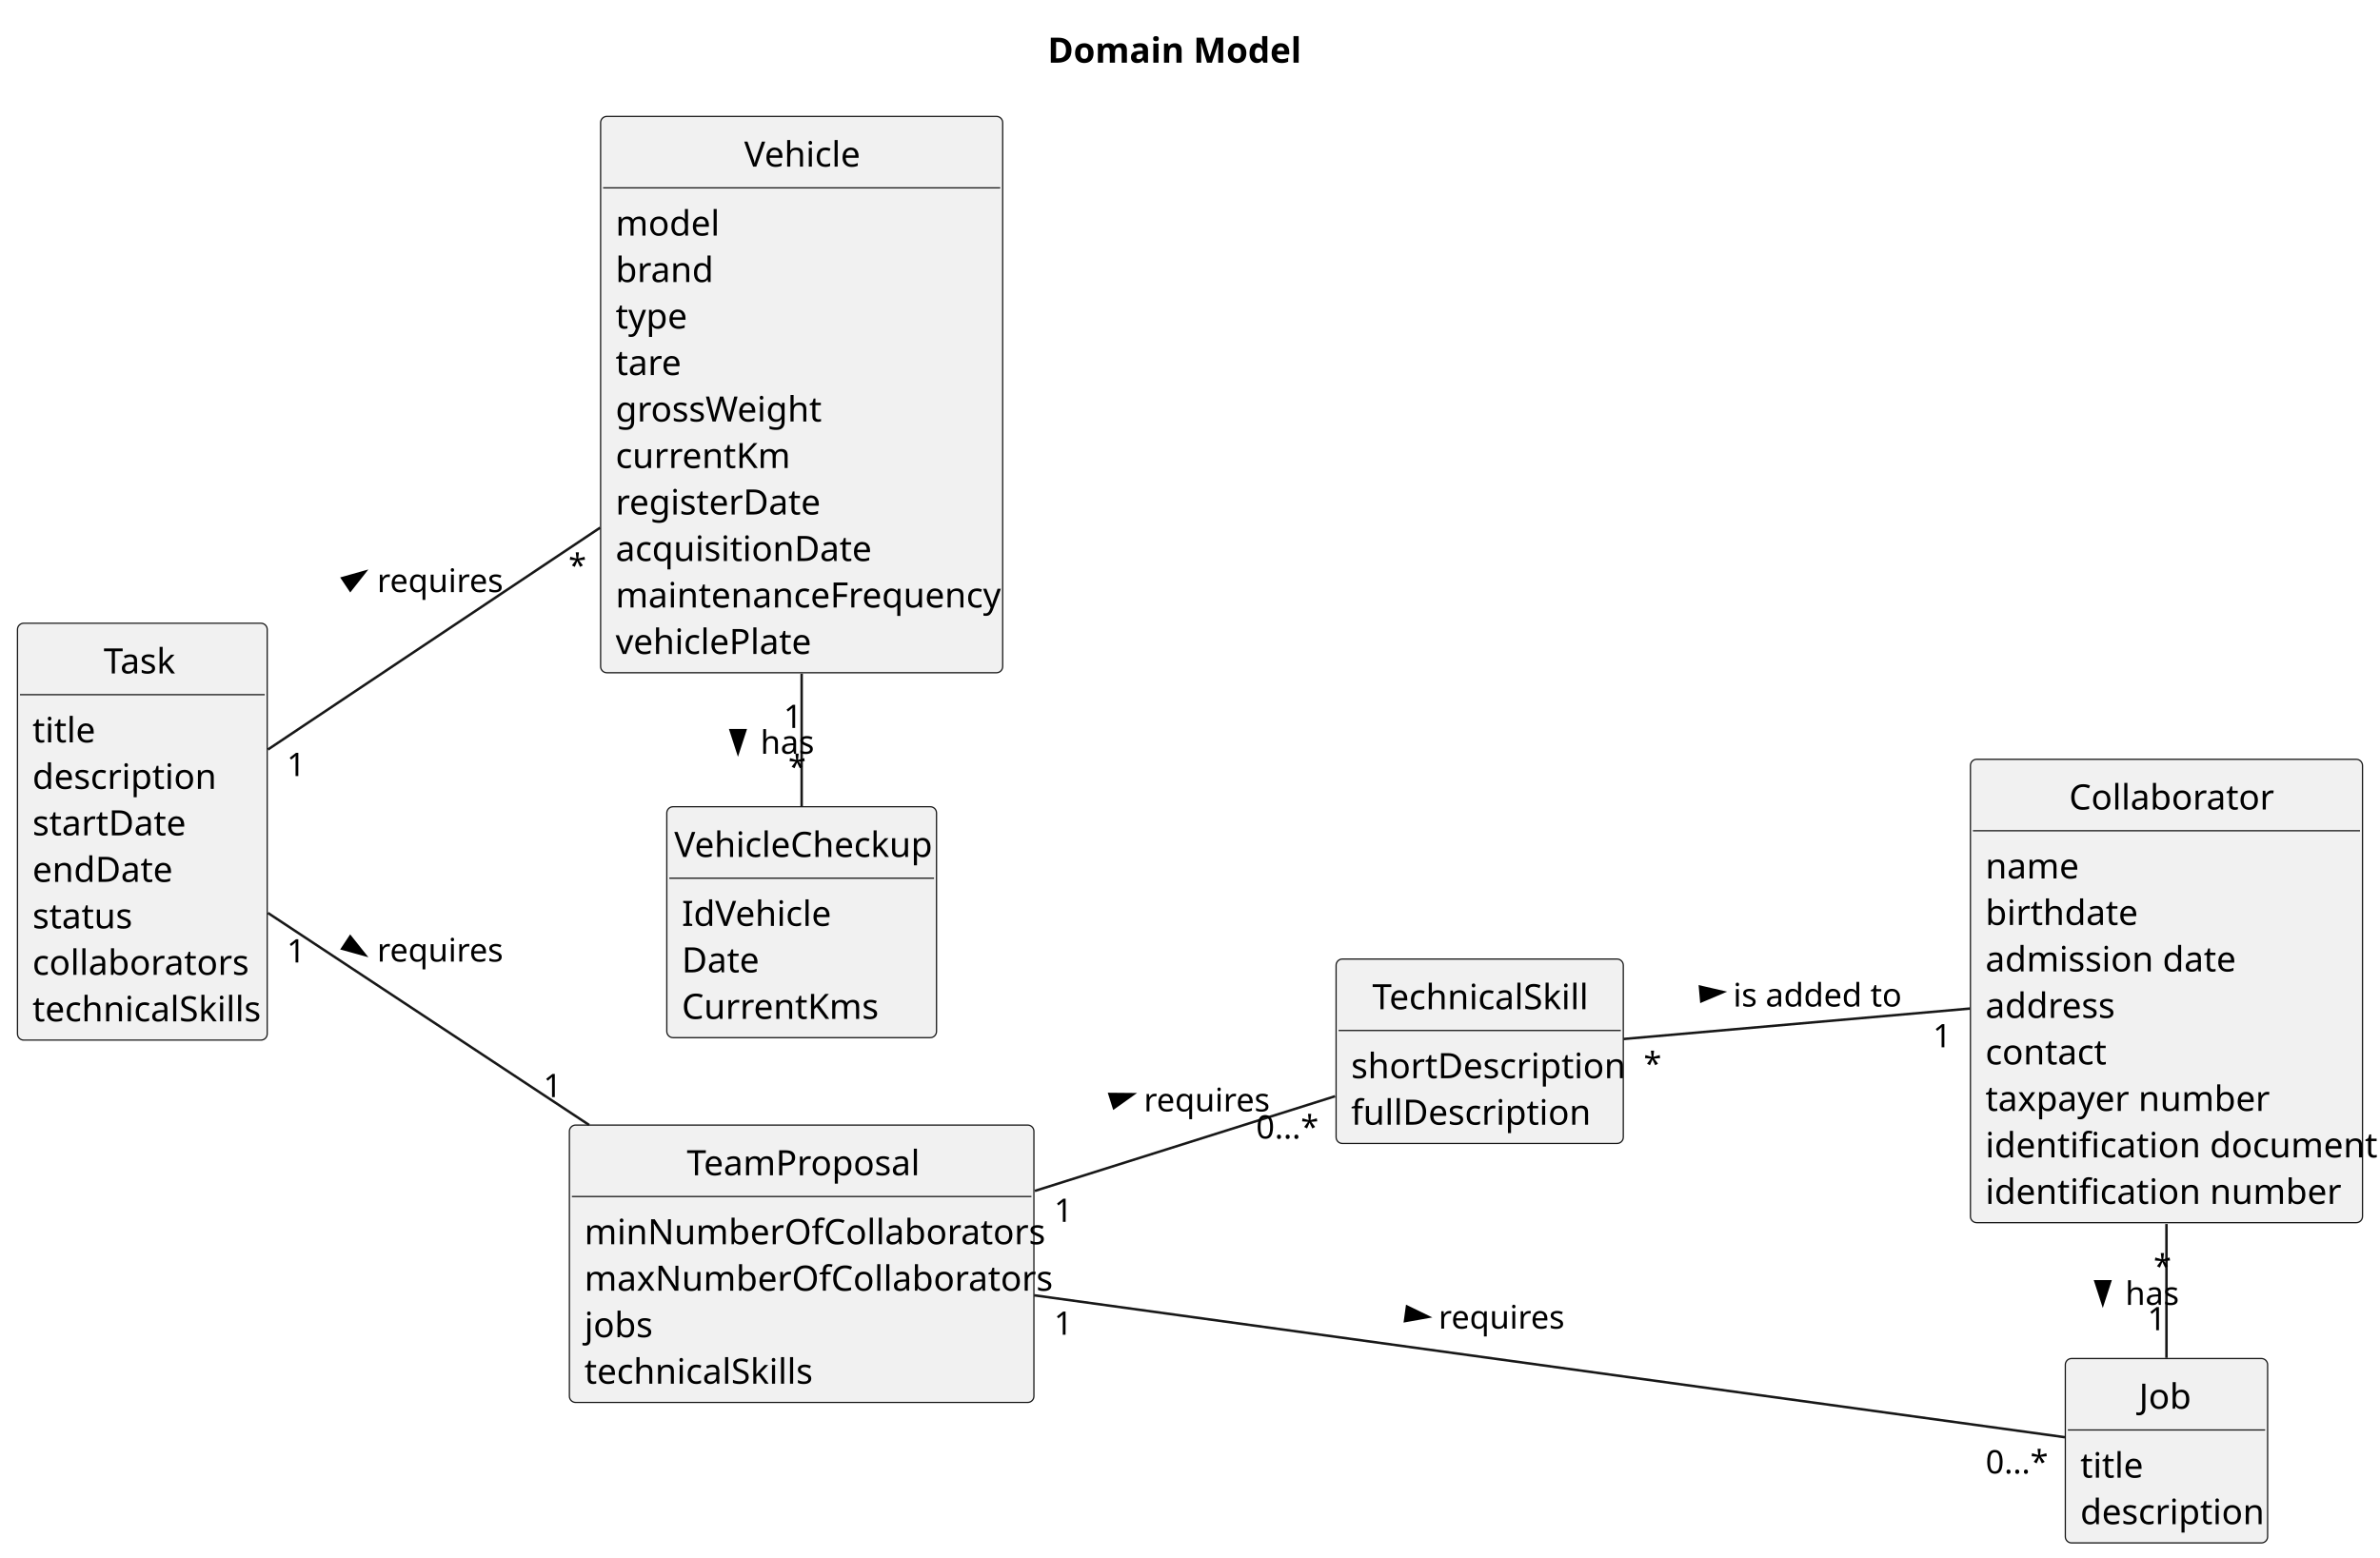
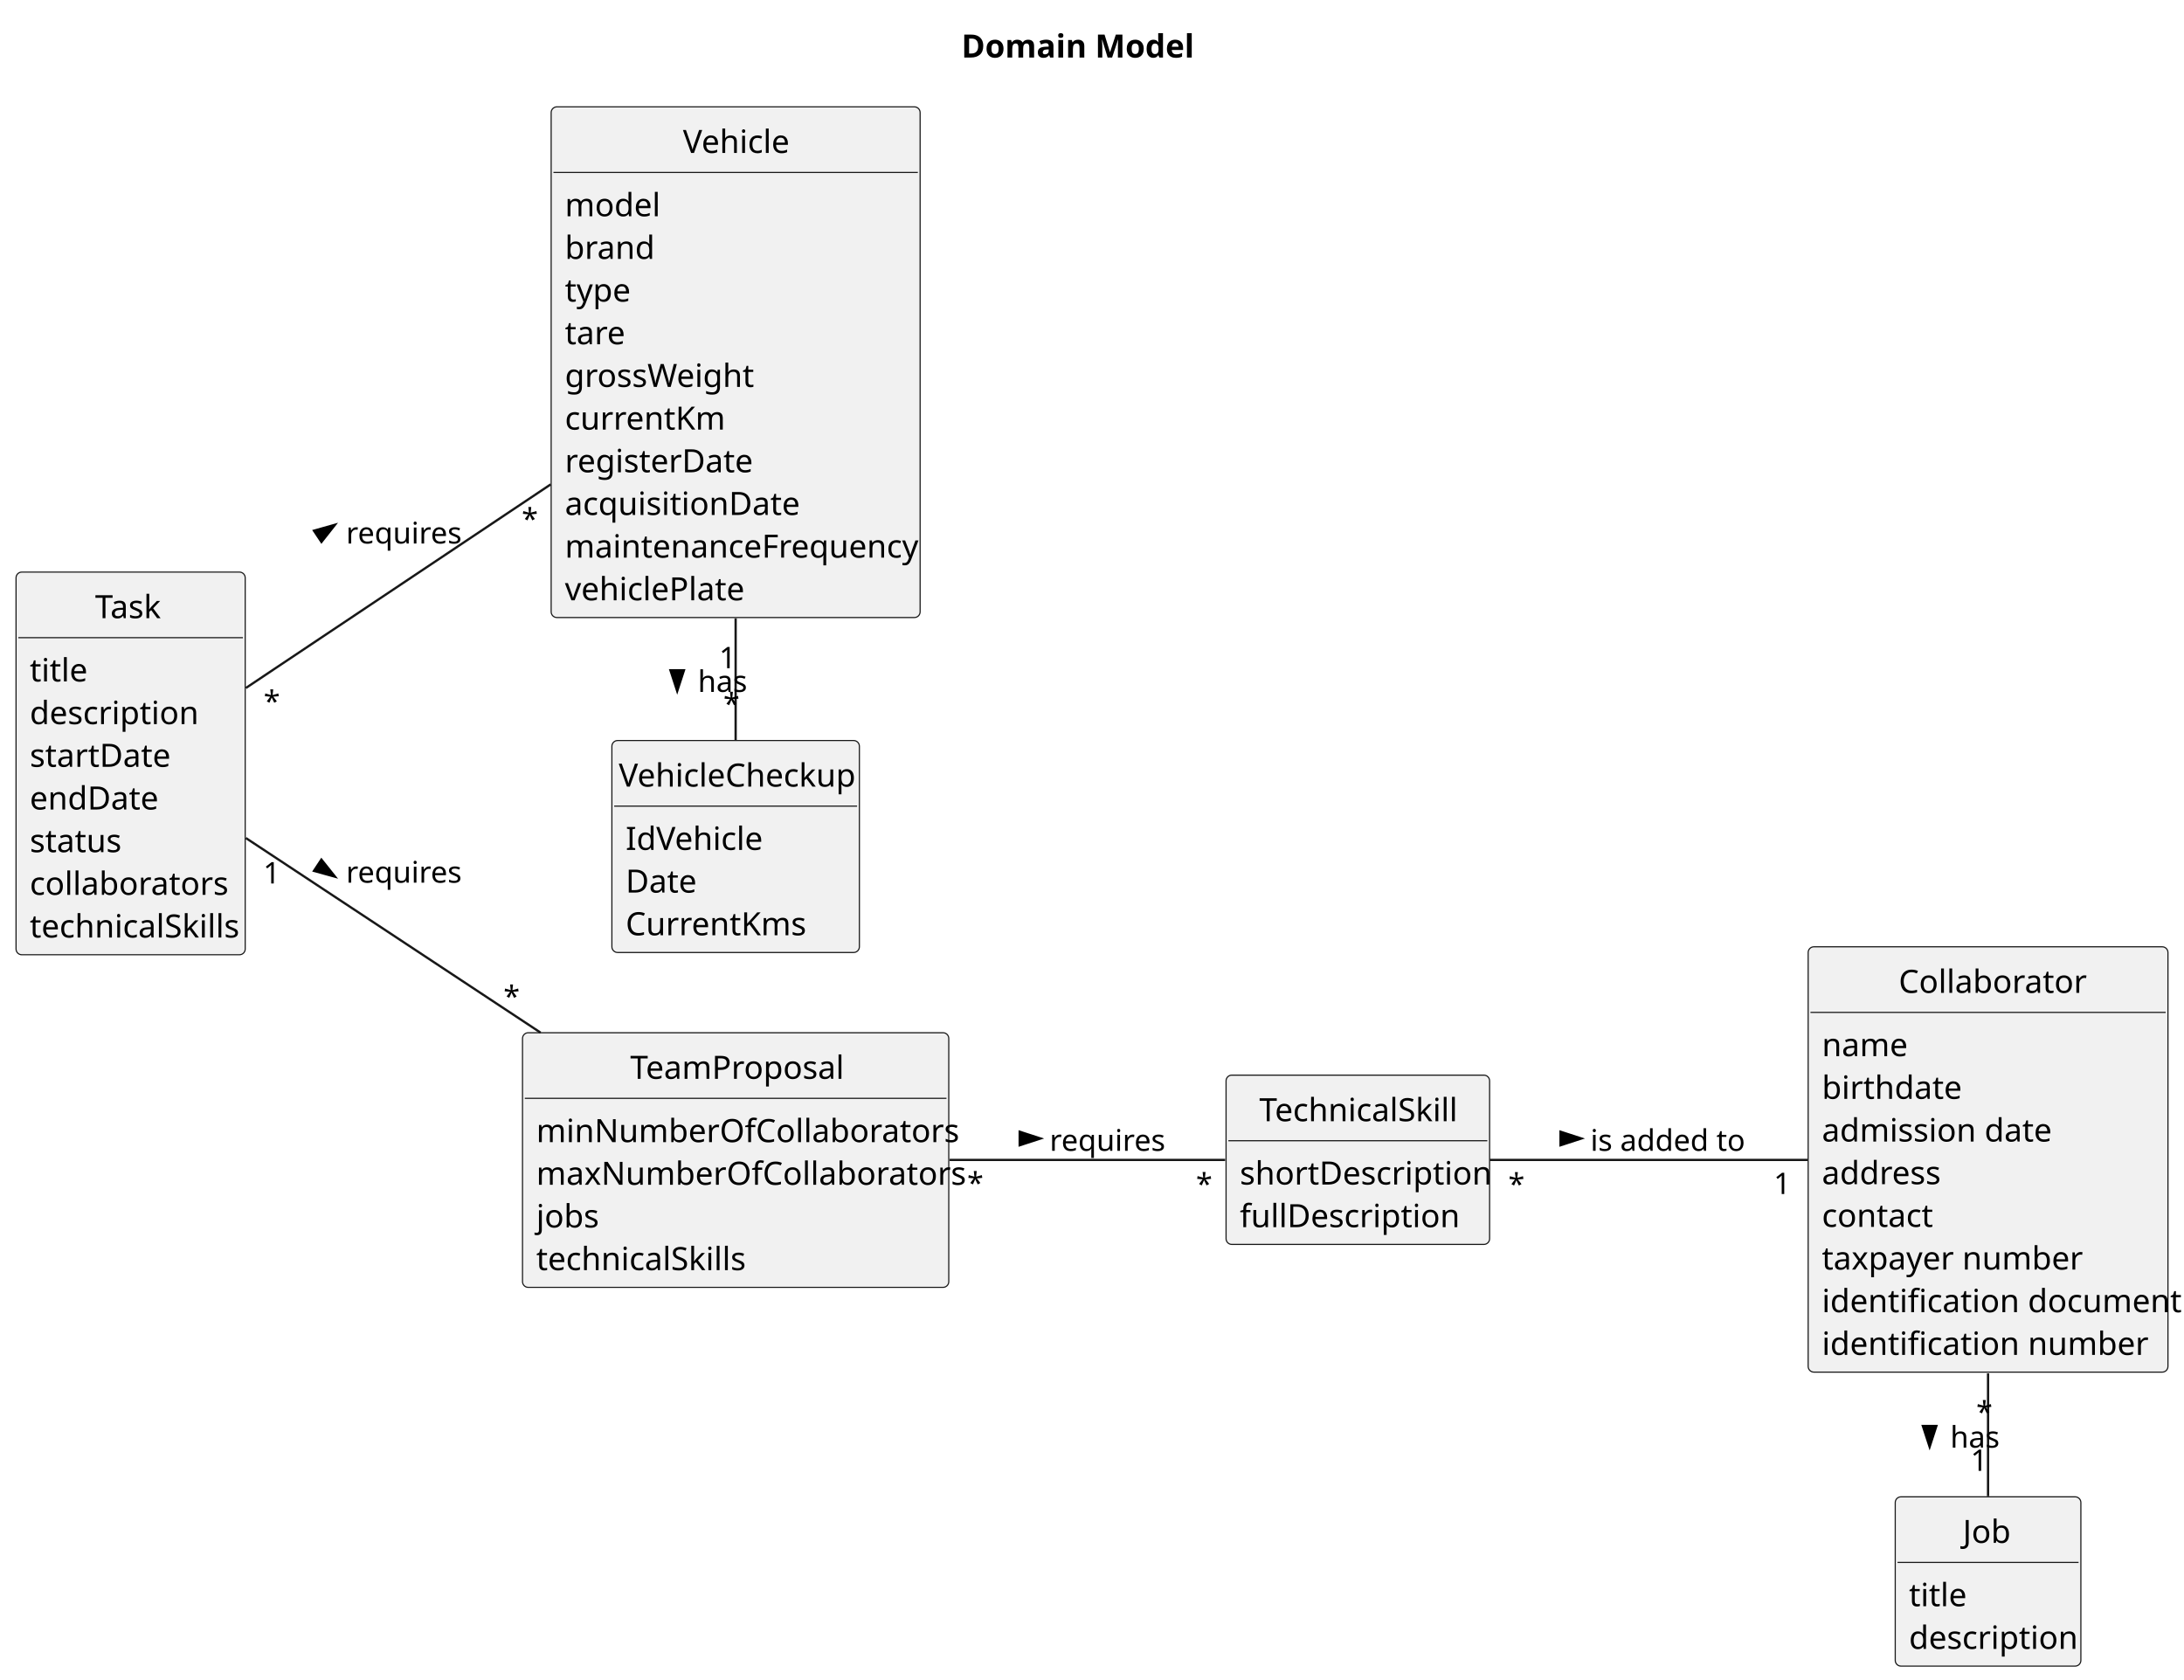
- <svg xmlns="http://www.w3.org/2000/svg" contentStyleType="text/css" height="624px" preserveAspectRatio="none" style="width:953px;height:624px;background:#FFFFFF;" version="1.1" viewBox="0 0 953 624" width="953px" zoomAndPan="magnify">
+ <svg xmlns="http://www.w3.org/2000/svg" contentStyleType="text/css" height="733px" preserveAspectRatio="none" style="width:953px;height:733px;background:#FFFFFF;" version="1.1" viewBox="0 0 953 733" width="953px" zoomAndPan="magnify">
  <defs />
  <g>
    <text fill="#000000" font-family="sans-serif" font-size="14" font-weight="bold" lengthAdjust="spacing" textLength="100" x="419.5" y="25.107">Domain Model</text>
    <g id="elem_VehicleCheckup">
      <rect codeLine="14" fill="#F1F1F1" height="92.484" id="VehicleCheckup" rx="2.5" ry="2.5" style="stroke:#181818;stroke-width:0.5;" width="108" x="267" y="323.121" />
      <text fill="#000000" font-family="sans-serif" font-size="14" lengthAdjust="spacing" textLength="102" x="270" y="343.228">VehicleCheckup</text>
      <line style="stroke:#181818;stroke-width:0.5;" x1="268" x2="374" y1="351.742" y2="351.742" />
      <text fill="#000000" font-family="sans-serif" font-size="14" lengthAdjust="spacing" textLength="57" x="273" y="370.85">IdVehicle</text>
      <text fill="#000000" font-family="sans-serif" font-size="14" lengthAdjust="spacing" textLength="30" x="273" y="389.471">Date</text>
      <text fill="#000000" font-family="sans-serif" font-size="14" lengthAdjust="spacing" textLength="75" x="273" y="408.092">CurrentKms</text>
    </g>
    <g id="elem_TechnicalSkill">
-       <rect codeLine="21" fill="#F1F1F1" height="73.863" id="TechnicalSkill" rx="2.5" ry="2.5" style="stroke:#181818;stroke-width:0.5;" width="115" x="535" y="384.121" />
-       <text fill="#000000" font-family="sans-serif" font-size="14" lengthAdjust="spacing" textLength="86" x="549.5" y="404.228">TechnicalSkill</text>
-       <line style="stroke:#181818;stroke-width:0.5;" x1="536" x2="649" y1="412.742" y2="412.742" />
-       <text fill="#000000" font-family="sans-serif" font-size="14" lengthAdjust="spacing" textLength="103" x="541" y="431.85">shortDescription</text>
-       <text fill="#000000" font-family="sans-serif" font-size="14" lengthAdjust="spacing" textLength="89" x="541" y="450.471">fullDescription</text>
+       <rect codeLine="21" fill="#F1F1F1" height="73.863" id="TechnicalSkill" rx="2.5" ry="2.5" style="stroke:#181818;stroke-width:0.5;" width="115" x="535" y="469.121" />
+       <text fill="#000000" font-family="sans-serif" font-size="14" lengthAdjust="spacing" textLength="86" x="549.5" y="489.228">TechnicalSkill</text>
+       <line style="stroke:#181818;stroke-width:0.5;" x1="536" x2="649" y1="497.742" y2="497.742" />
+       <text fill="#000000" font-family="sans-serif" font-size="14" lengthAdjust="spacing" textLength="103" x="541" y="516.85">shortDescription</text>
+       <text fill="#000000" font-family="sans-serif" font-size="14" lengthAdjust="spacing" textLength="89" x="541" y="535.471">fullDescription</text>
    </g>
    <g id="elem_TeamProposal">
      <rect codeLine="25" fill="#F1F1F1" height="111.106" id="TeamProposal" rx="2.5" ry="2.5" style="stroke:#181818;stroke-width:0.5;" width="186" x="228" y="450.621" />
      <text fill="#000000" font-family="sans-serif" font-size="14" lengthAdjust="spacing" textLength="92" x="275" y="470.728">TeamProposal</text>
      <line style="stroke:#181818;stroke-width:0.5;" x1="229" x2="413" y1="479.242" y2="479.242" />
      <text fill="#000000" font-family="sans-serif" font-size="14" lengthAdjust="spacing" textLength="171" x="234" y="498.35">minNumberOfCollaborators</text>
      <text fill="#000000" font-family="sans-serif" font-size="14" lengthAdjust="spacing" textLength="174" x="234" y="516.971">maxNumberOfCollaborators</text>
      <text fill="#000000" font-family="sans-serif" font-size="14" lengthAdjust="spacing" textLength="26" x="234" y="535.592">jobs</text>
      <text fill="#000000" font-family="sans-serif" font-size="14" lengthAdjust="spacing" textLength="88" x="234" y="554.213">technicalSkills</text>
    </g>
    <g id="elem_Task">
      <rect codeLine="33" fill="#F1F1F1" height="166.969" id="Task" rx="2.5" ry="2.5" style="stroke:#181818;stroke-width:0.5;" width="100" x="7" y="249.621" />
      <text fill="#000000" font-family="sans-serif" font-size="14" lengthAdjust="spacing" textLength="31" x="41.5" y="269.728">Task</text>
      <line style="stroke:#181818;stroke-width:0.5;" x1="8" x2="106" y1="278.242" y2="278.242" />
      <text fill="#000000" font-family="sans-serif" font-size="14" lengthAdjust="spacing" textLength="22" x="13" y="297.35">title</text>
      <text fill="#000000" font-family="sans-serif" font-size="14" lengthAdjust="spacing" textLength="69" x="13" y="315.971">description</text>
      <text fill="#000000" font-family="sans-serif" font-size="14" lengthAdjust="spacing" textLength="58" x="13" y="334.592">startDate</text>
      <text fill="#000000" font-family="sans-serif" font-size="14" lengthAdjust="spacing" textLength="54" x="13" y="353.213">endDate</text>
      <text fill="#000000" font-family="sans-serif" font-size="14" lengthAdjust="spacing" textLength="38" x="13" y="371.834">status</text>
      <text fill="#000000" font-family="sans-serif" font-size="14" lengthAdjust="spacing" textLength="82" x="13" y="390.455">collaborators</text>
      <text fill="#000000" font-family="sans-serif" font-size="14" lengthAdjust="spacing" textLength="88" x="13" y="409.076">technicalSkills</text>
    </g>
    <g id="elem_Vehicle">
      <rect codeLine="44" fill="#F1F1F1" height="222.832" id="Vehicle" rx="2.5" ry="2.5" style="stroke:#181818;stroke-width:0.5;" width="161" x="240.5" y="46.621" />
      <text fill="#000000" font-family="sans-serif" font-size="14" lengthAdjust="spacing" textLength="46" x="298" y="66.728">Vehicle</text>
      <line style="stroke:#181818;stroke-width:0.5;" x1="241.5" x2="400.5" y1="75.242" y2="75.242" />
      <text fill="#000000" font-family="sans-serif" font-size="14" lengthAdjust="spacing" textLength="38" x="246.5" y="94.35">model</text>
      <text fill="#000000" font-family="sans-serif" font-size="14" lengthAdjust="spacing" textLength="37" x="246.5" y="112.971">brand</text>
      <text fill="#000000" font-family="sans-serif" font-size="14" lengthAdjust="spacing" textLength="27" x="246.5" y="131.592">type</text>
      <text fill="#000000" font-family="sans-serif" font-size="14" lengthAdjust="spacing" textLength="25" x="246.5" y="150.213">tare</text>
      <text fill="#000000" font-family="sans-serif" font-size="14" lengthAdjust="spacing" textLength="79" x="246.5" y="168.834">grossWeight</text>
      <text fill="#000000" font-family="sans-serif" font-size="14" lengthAdjust="spacing" textLength="65" x="246.5" y="187.455">currentKm</text>
      <text fill="#000000" font-family="sans-serif" font-size="14" lengthAdjust="spacing" textLength="78" x="246.5" y="206.076">registerDate</text>
      <text fill="#000000" font-family="sans-serif" font-size="14" lengthAdjust="spacing" textLength="97" x="246.5" y="224.697">acquisitionDate</text>
      <text fill="#000000" font-family="sans-serif" font-size="14" lengthAdjust="spacing" textLength="149" x="246.5" y="243.318">maintenanceFrequency</text>
      <text fill="#000000" font-family="sans-serif" font-size="14" lengthAdjust="spacing" textLength="76" x="246.5" y="261.94">vehiclePlate</text>
    </g>
    <g id="elem_Job">
-       <rect codeLine="57" fill="#F1F1F1" height="73.863" id="Job" rx="2.5" ry="2.5" style="stroke:#181818;stroke-width:0.5;" width="81" x="827" y="544.121" />
-       <text fill="#000000" font-family="sans-serif" font-size="14" lengthAdjust="spacing" textLength="22" x="856.5" y="564.229">Job</text>
-       <line style="stroke:#181818;stroke-width:0.5;" x1="828" x2="907" y1="572.742" y2="572.742" />
-       <text fill="#000000" font-family="sans-serif" font-size="14" lengthAdjust="spacing" textLength="22" x="833" y="591.85">title</text>
-       <text fill="#000000" font-family="sans-serif" font-size="14" lengthAdjust="spacing" textLength="69" x="833" y="610.471">description</text>
+       <rect codeLine="57" fill="#F1F1F1" height="73.863" id="Job" rx="2.5" ry="2.5" style="stroke:#181818;stroke-width:0.5;" width="81" x="827" y="653.121" />
+       <text fill="#000000" font-family="sans-serif" font-size="14" lengthAdjust="spacing" textLength="22" x="856.5" y="673.229">Job</text>
+       <line style="stroke:#181818;stroke-width:0.5;" x1="828" x2="907" y1="681.742" y2="681.742" />
+       <text fill="#000000" font-family="sans-serif" font-size="14" lengthAdjust="spacing" textLength="22" x="833" y="700.85">title</text>
+       <text fill="#000000" font-family="sans-serif" font-size="14" lengthAdjust="spacing" textLength="69" x="833" y="719.471">description</text>
    </g>
    <g id="elem_Collaborator">
-       <rect codeLine="62" fill="#F1F1F1" height="185.59" id="Collaborator" rx="2.5" ry="2.5" style="stroke:#181818;stroke-width:0.5;" width="157" x="789" y="304.121" />
-       <text fill="#000000" font-family="sans-serif" font-size="14" lengthAdjust="spacing" textLength="78" x="828.5" y="324.228">Collaborator</text>
-       <line style="stroke:#181818;stroke-width:0.5;" x1="790" x2="945" y1="332.742" y2="332.742" />
-       <text fill="#000000" font-family="sans-serif" font-size="14" lengthAdjust="spacing" textLength="35" x="795" y="351.85">name</text>
-       <text fill="#000000" font-family="sans-serif" font-size="14" lengthAdjust="spacing" textLength="56" x="795" y="370.471">birthdate</text>
-       <text fill="#000000" font-family="sans-serif" font-size="14" lengthAdjust="spacing" textLength="95" x="795" y="389.092">admission date</text>
-       <text fill="#000000" font-family="sans-serif" font-size="14" lengthAdjust="spacing" textLength="51" x="795" y="407.713">address</text>
-       <text fill="#000000" font-family="sans-serif" font-size="14" lengthAdjust="spacing" textLength="46" x="795" y="426.334">contact</text>
-       <text fill="#000000" font-family="sans-serif" font-size="14" lengthAdjust="spacing" textLength="106" x="795" y="444.955">taxpayer number</text>
-       <text fill="#000000" font-family="sans-serif" font-size="14" lengthAdjust="spacing" textLength="145" x="795" y="463.576">identification document</text>
-       <text fill="#000000" font-family="sans-serif" font-size="14" lengthAdjust="spacing" textLength="131" x="795" y="482.197">identification number</text>
+       <rect codeLine="62" fill="#F1F1F1" height="185.59" id="Collaborator" rx="2.5" ry="2.5" style="stroke:#181818;stroke-width:0.5;" width="157" x="789" y="413.121" />
+       <text fill="#000000" font-family="sans-serif" font-size="14" lengthAdjust="spacing" textLength="78" x="828.5" y="433.228">Collaborator</text>
+       <line style="stroke:#181818;stroke-width:0.5;" x1="790" x2="945" y1="441.742" y2="441.742" />
+       <text fill="#000000" font-family="sans-serif" font-size="14" lengthAdjust="spacing" textLength="35" x="795" y="460.85">name</text>
+       <text fill="#000000" font-family="sans-serif" font-size="14" lengthAdjust="spacing" textLength="56" x="795" y="479.471">birthdate</text>
+       <text fill="#000000" font-family="sans-serif" font-size="14" lengthAdjust="spacing" textLength="95" x="795" y="498.092">admission date</text>
+       <text fill="#000000" font-family="sans-serif" font-size="14" lengthAdjust="spacing" textLength="51" x="795" y="516.713">address</text>
+       <text fill="#000000" font-family="sans-serif" font-size="14" lengthAdjust="spacing" textLength="46" x="795" y="535.334">contact</text>
+       <text fill="#000000" font-family="sans-serif" font-size="14" lengthAdjust="spacing" textLength="106" x="795" y="553.955">taxpayer number</text>
+       <text fill="#000000" font-family="sans-serif" font-size="14" lengthAdjust="spacing" textLength="145" x="795" y="572.576">identification document</text>
+       <text fill="#000000" font-family="sans-serif" font-size="14" lengthAdjust="spacing" textLength="131" x="795" y="591.197">identification number</text>
    </g>
    <g id="link_Task_Vehicle">
      <path codeLine="73" d="M107.28,300.201 C144.71,275.201 196.96,240.311 240.3,211.351 " fill="none" id="Task-Vehicle" style="stroke:#181818;stroke-width:1.0;" />
      <polygon fill="#000000" points="146.158,228.989,137.004,231.57,140.269,236.457,146.158,228.989" style="stroke:#000000;stroke-width:1.0;" />
      <text fill="#000000" font-family="sans-serif" font-size="13" lengthAdjust="spacing" textLength="46" x="151" y="237.149">requires</text>
-       <text fill="#000000" font-family="sans-serif" font-size="13" lengthAdjust="spacing" textLength="7" x="114.843" y="310.818">1</text>
+       <text fill="#000000" font-family="sans-serif" font-size="13" lengthAdjust="spacing" textLength="5" x="115.032" y="310.666">*</text>
      <text fill="#000000" font-family="sans-serif" font-size="13" lengthAdjust="spacing" textLength="5" x="227.63" y="231.091">*</text>
    </g>
    <g id="link_Task_TeamProposal">
      <path codeLine="75" d="M107.28,365.661 C143.45,389.541 193.46,422.561 235.9,450.591 " fill="none" id="Task-TeamProposal" style="stroke:#181818;stroke-width:1.0;" />
      <polygon fill="#000000" points="146.172,382.522,140.244,375.085,137.005,379.99,146.172,382.522" style="stroke:#000000;stroke-width:1.0;" />
      <text fill="#000000" font-family="sans-serif" font-size="13" lengthAdjust="spacing" textLength="46" x="151" y="385.149">requires</text>
      <text fill="#000000" font-family="sans-serif" font-size="13" lengthAdjust="spacing" textLength="7" x="114.843" y="385.483">1</text>
-       <text fill="#000000" font-family="sans-serif" font-size="13" lengthAdjust="spacing" textLength="7" x="217.548" y="439.428">1</text>
+       <text fill="#000000" font-family="sans-serif" font-size="13" lengthAdjust="spacing" textLength="5" x="219.676" y="439.428">*</text>
    </g>
    <g id="link_TeamProposal_TechnicalSkill">
-       <path codeLine="77" d="M414.37,476.991 C454.29,464.401 499.74,450.061 534.6,439.071 " fill="none" id="TeamProposal-TechnicalSkill" style="stroke:#181818;stroke-width:1.0;" />
-       <polygon fill="#000000" points="453.769,438.263,444.258,438.18,446.026,443.786,453.769,438.263" style="stroke:#000000;stroke-width:1.0;" />
-       <text fill="#000000" font-family="sans-serif" font-size="13" lengthAdjust="spacing" textLength="46" x="458" y="445.149">requires</text>
-       <text fill="#000000" font-family="sans-serif" font-size="13" lengthAdjust="spacing" textLength="7" x="422.089" y="489.383">1</text>
-       <text fill="#000000" font-family="sans-serif" font-size="13" lengthAdjust="spacing" textLength="24" x="502.955" y="456.016">0...*</text>
-     </g>
-     <g id="link_TeamProposal_Job">
-       <path codeLine="78" d="M414.06,518.801 C534.6,535.401 740.68,563.791 826.82,575.651 " fill="none" id="TeamProposal-Job" style="stroke:#181818;stroke-width:1.0;" />
-       <polygon fill="#000000" points="571.953,527.449,563.394,523.303,562.592,529.126,571.953,527.449" style="stroke:#000000;stroke-width:1.0;" />
-       <text fill="#000000" font-family="sans-serif" font-size="13" lengthAdjust="spacing" textLength="46" x="576" y="532.149">requires</text>
-       <text fill="#000000" font-family="sans-serif" font-size="13" lengthAdjust="spacing" textLength="7" x="422.056" y="534.591">1</text>
-       <text fill="#000000" font-family="sans-serif" font-size="13" lengthAdjust="spacing" textLength="24" x="795.083" y="590.156">0...*</text>
+       <path codeLine="77" d="M414.37,506.121 C454.29,506.121 499.74,506.121 534.6,506.121 " fill="none" id="TeamProposal-TechnicalSkill" style="stroke:#181818;stroke-width:1.0;" />
+       <polygon fill="#000000" points="454,496.767,444.955,493.828,444.955,499.705,454,496.767" style="stroke:#000000;stroke-width:1.0;" />
+       <text fill="#000000" font-family="sans-serif" font-size="13" lengthAdjust="spacing" textLength="46" x="458" y="502.149">requires</text>
+       <text fill="#000000" font-family="sans-serif" font-size="13" lengthAdjust="spacing" textLength="5" x="422.01" y="520.834">*</text>
+       <text fill="#000000" font-family="sans-serif" font-size="13" lengthAdjust="spacing" textLength="5" x="521.861" y="521.266">*</text>
    </g>
    <g id="link_Vehicle_VehicleCheckup">
      <path codeLine="81" d="M321,269.821 C321,288.641 321,307.191 321,323.081 " fill="none" id="Vehicle-VehicleCheckup" style="stroke:#181818;stroke-width:1.0;" />
      <polygon fill="#000000" points="295.5,301.517,298.439,292.471,292.561,292.471,295.5,301.517" style="stroke:#000000;stroke-width:1.0;" />
      <text fill="#000000" font-family="sans-serif" font-size="13" lengthAdjust="spacing" textLength="21" x="304.5" y="301.899">has</text>
      <text fill="#000000" font-family="sans-serif" font-size="13" lengthAdjust="spacing" textLength="7" x="313.776" y="291.564">1</text>
      <text fill="#000000" font-family="sans-serif" font-size="13" lengthAdjust="spacing" textLength="5" x="315.617" y="311.743">*</text>
    </g>
    <g id="link_TechnicalSkill_Collaborator">
-       <path codeLine="82" d="M650.07,416.151 C690.2,412.621 744.58,407.841 788.79,403.951 " fill="none" id="TechnicalSkill-Collaborator" style="stroke:#181818;stroke-width:1.0;" />
-       <polygon fill="#000000" points="689.981,397.329,680.713,395.193,681.228,401.049,689.981,397.329" style="stroke:#000000;stroke-width:1.0;" />
-       <text fill="#000000" font-family="sans-serif" font-size="13" lengthAdjust="spacing" textLength="64" x="694" y="403.149">is added to</text>
-       <text fill="#000000" font-family="sans-serif" font-size="13" lengthAdjust="spacing" textLength="5" x="658.142" y="430.683">*</text>
-       <text fill="#000000" font-family="sans-serif" font-size="13" lengthAdjust="spacing" textLength="7" x="773.954" y="419.474">1</text>
+       <path codeLine="82" d="M650.07,506.121 C690.2,506.121 744.58,506.121 788.79,506.121 " fill="none" id="TechnicalSkill-Collaborator" style="stroke:#181818;stroke-width:1.0;" />
+       <polygon fill="#000000" points="690,496.767,680.955,493.828,680.955,499.705,690,496.767" style="stroke:#000000;stroke-width:1.0;" />
+       <text fill="#000000" font-family="sans-serif" font-size="13" lengthAdjust="spacing" textLength="64" x="694" y="502.149">is added to</text>
+       <text fill="#000000" font-family="sans-serif" font-size="13" lengthAdjust="spacing" textLength="5" x="658.142" y="521.32">*</text>
+       <text fill="#000000" font-family="sans-serif" font-size="13" lengthAdjust="spacing" textLength="7" x="773.954" y="520.993">1</text>
    </g>
    <g id="link_Collaborator_Job">
-       <path codeLine="83" d="M867.5,490.241 C867.5,509.271 867.5,528.241 867.5,543.881 " fill="none" id="Collaborator-Job" style="stroke:#181818;stroke-width:1.0;" />
-       <polygon fill="#000000" points="842,522.267,844.939,513.221,839.061,513.221,842,522.267" style="stroke:#000000;stroke-width:1.0;" />
-       <text fill="#000000" font-family="sans-serif" font-size="13" lengthAdjust="spacing" textLength="21" x="851" y="522.649">has</text>
-       <text fill="#000000" font-family="sans-serif" font-size="13" lengthAdjust="spacing" textLength="5" x="862.316" y="511.758">*</text>
-       <text fill="#000000" font-family="sans-serif" font-size="13" lengthAdjust="spacing" textLength="7" x="859.877" y="532.8">1</text>
+       <path codeLine="83" d="M867.5,599.241 C867.5,618.271 867.5,637.241 867.5,652.881 " fill="none" id="Collaborator-Job" style="stroke:#181818;stroke-width:1.0;" />
+       <polygon fill="#000000" points="842,631.267,844.939,622.221,839.061,622.221,842,631.267" style="stroke:#000000;stroke-width:1.0;" />
+       <text fill="#000000" font-family="sans-serif" font-size="13" lengthAdjust="spacing" textLength="21" x="851" y="631.649">has</text>
+       <text fill="#000000" font-family="sans-serif" font-size="13" lengthAdjust="spacing" textLength="5" x="862.316" y="620.758">*</text>
+       <text fill="#000000" font-family="sans-serif" font-size="13" lengthAdjust="spacing" textLength="7" x="859.877" y="641.8">1</text>
    </g>
  </g>
</svg>
